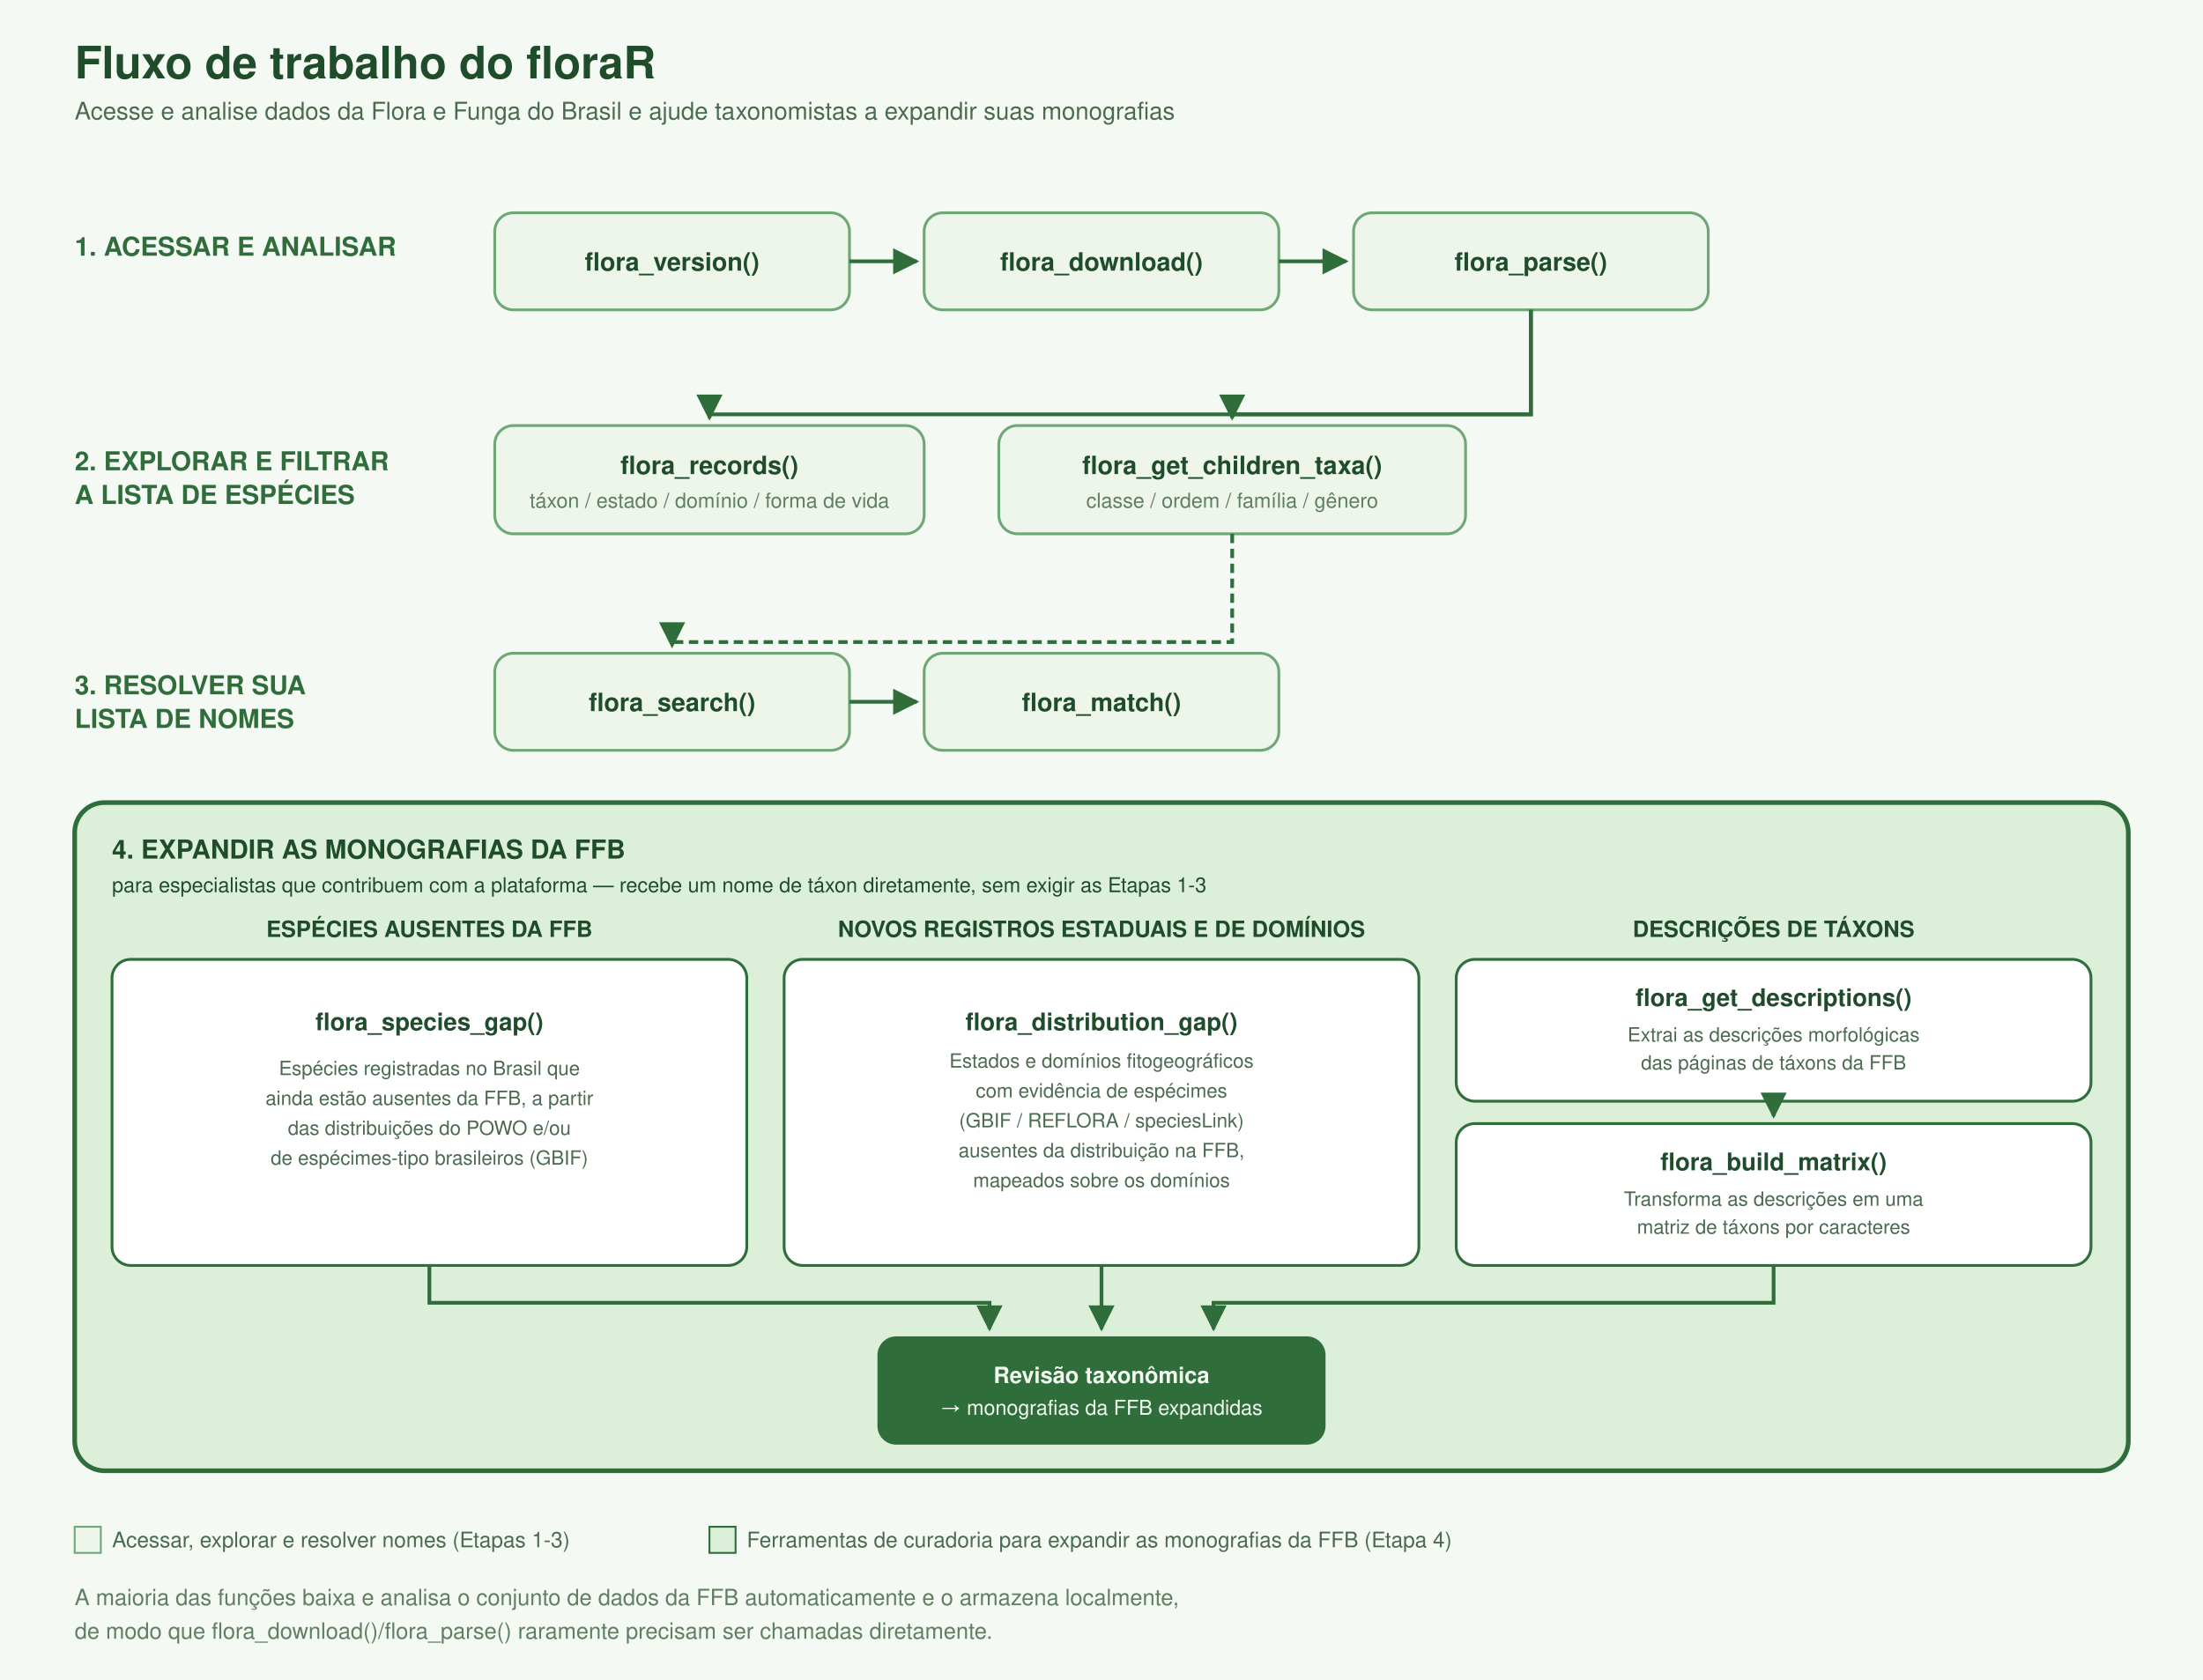
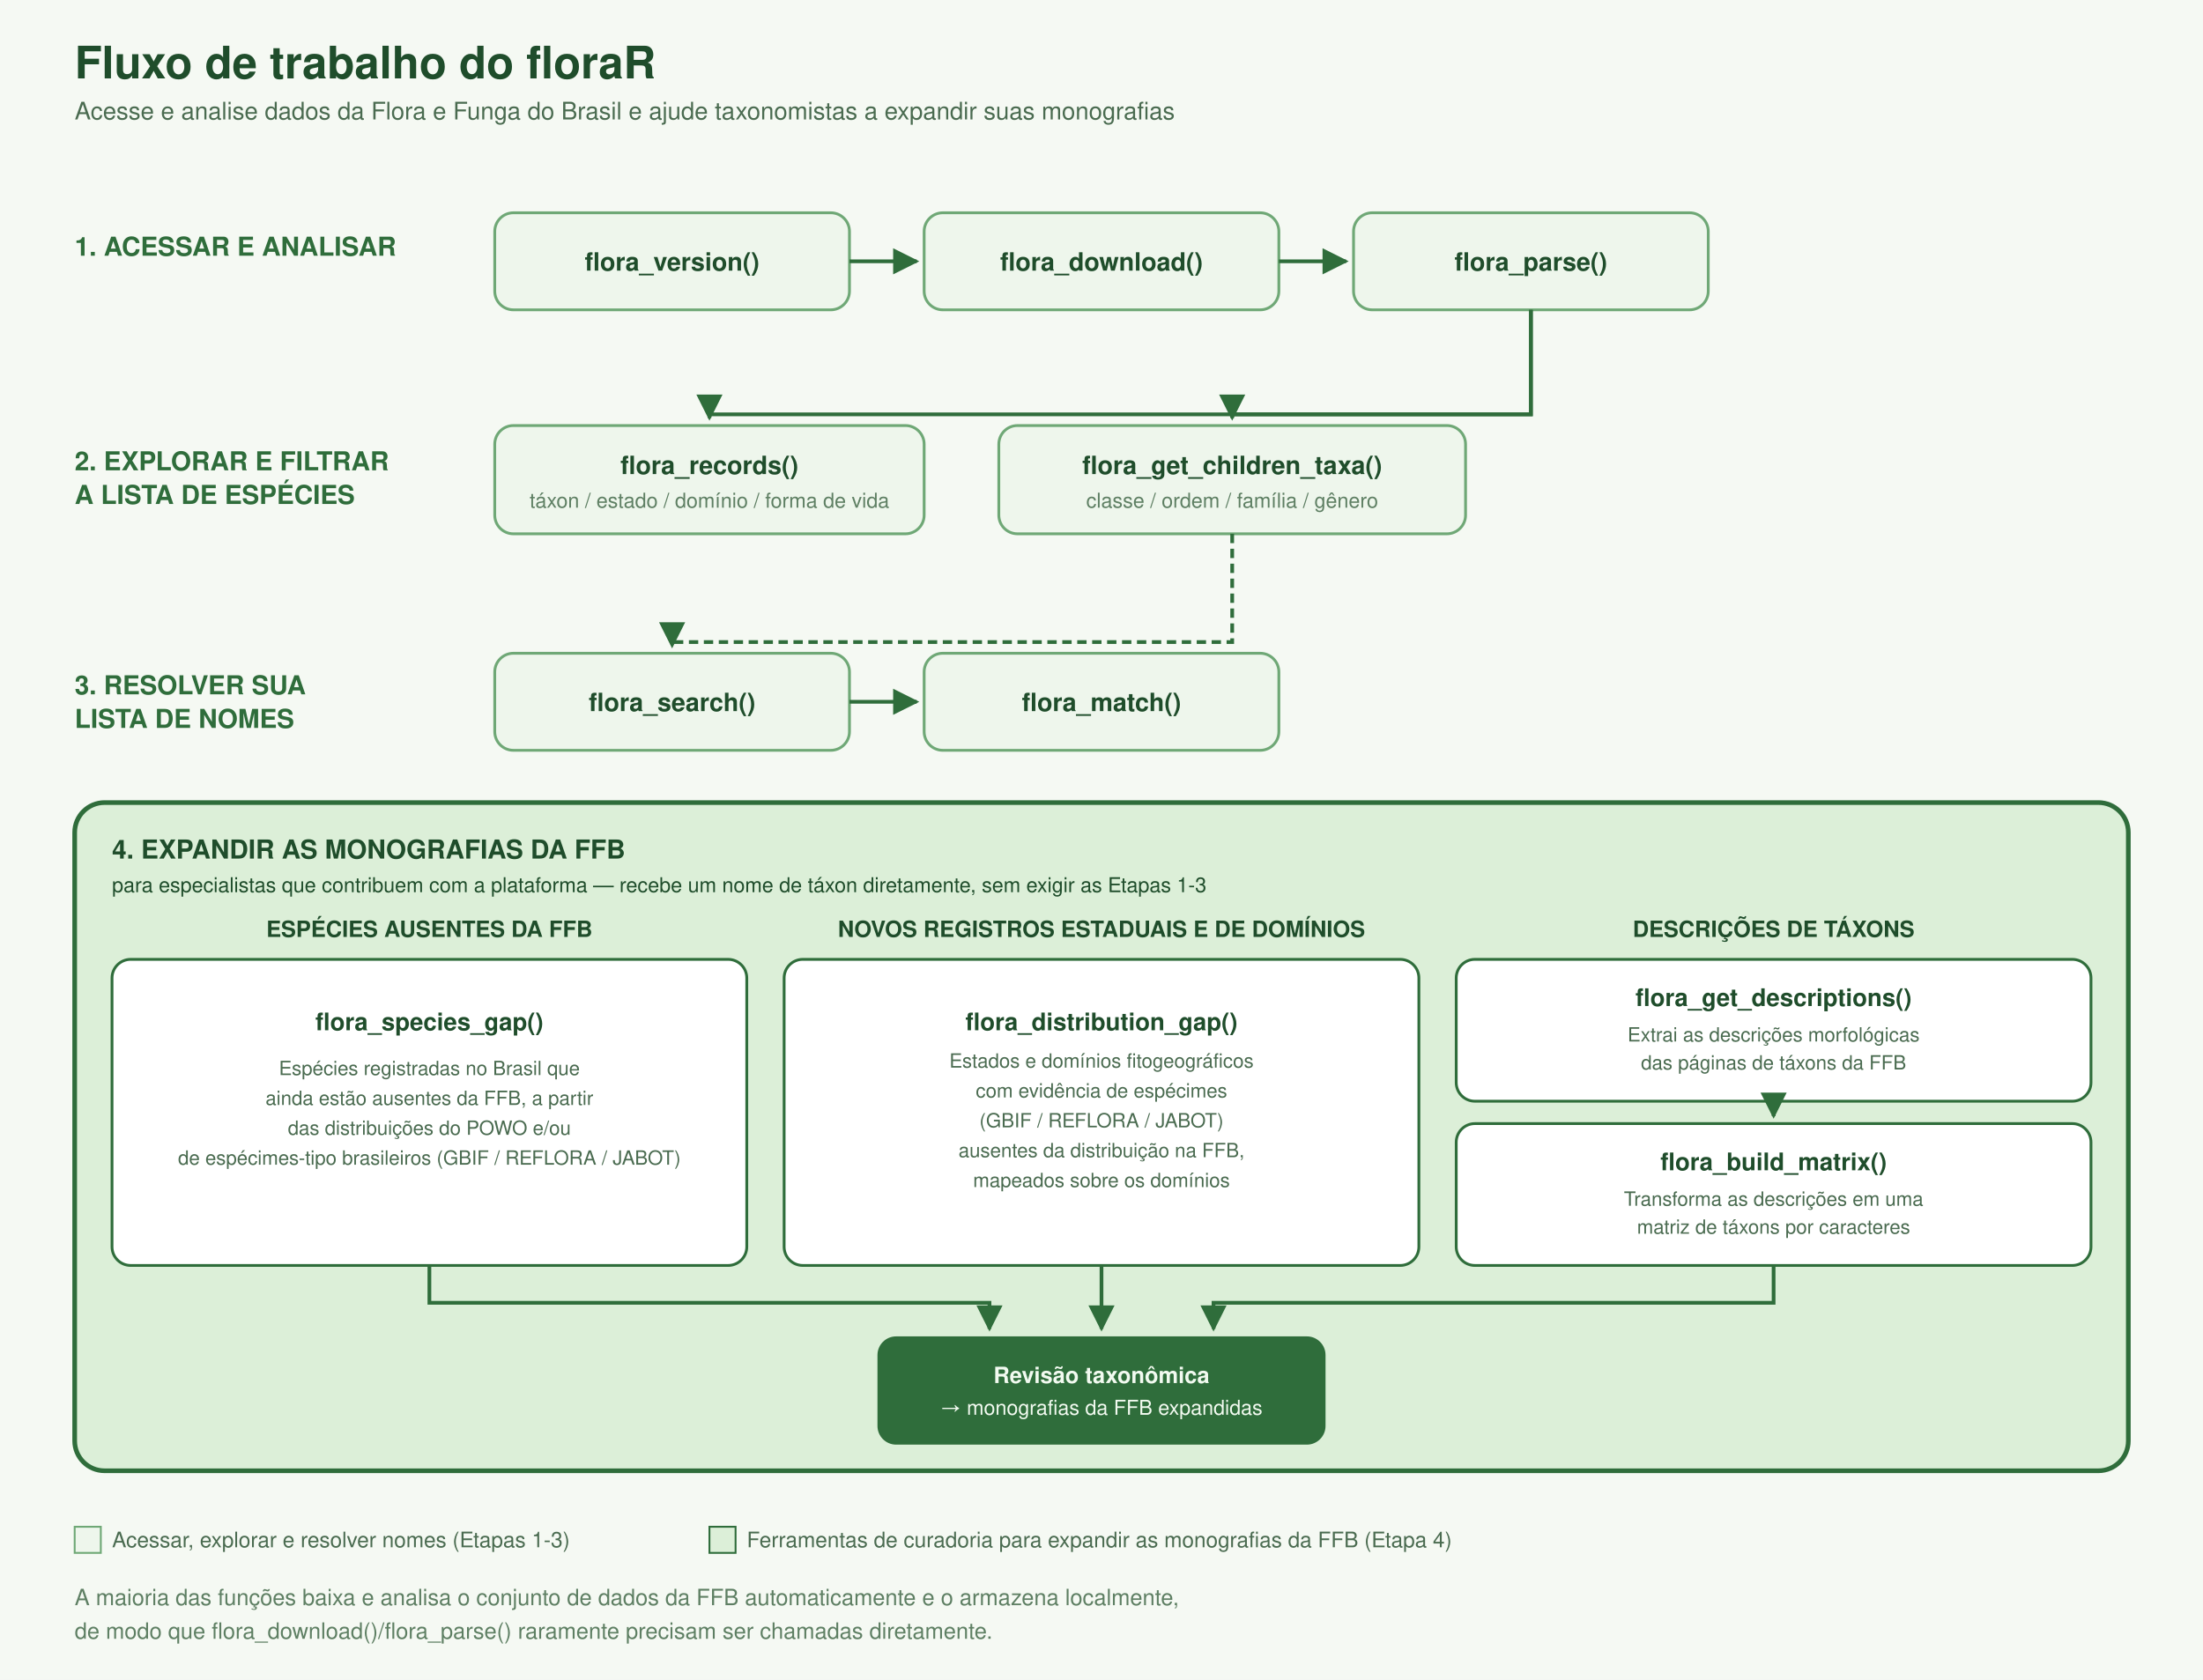
<svg xmlns="http://www.w3.org/2000/svg" viewBox="0 0 1180 900" font-family="Helvetica, Arial, sans-serif">
  <defs>
    <marker id="arrow" viewBox="0 0 10 10" refX="9" refY="5" markerWidth="7" markerHeight="7" orient="auto-start-reverse">
      <path d="M0,0 L10,5 L0,10 z" fill="#2F6D3B" />
    </marker>
  </defs>
  <rect x="0" y="0" width="1180" height="900" fill="#F5F9F3" />
  <text x="40" y="42" font-size="24" font-weight="700" fill="#1F4D2B">Fluxo de trabalho do floraR</text>
  <text x="40" y="64" font-size="13" fill="#4A6B50">Acesse e analise dados da Flora e Funga do Brasil e ajude taxonomistas a expandir suas monografias</text>
  <text x="40" y="137" font-size="14" font-weight="700" fill="#2F6D3B">1. ACESSAR E ANALISAR</text>
  <g font-size="13.5">
    <rect x="265" y="114" width="190" height="52" rx="10" fill="#EEF6EC" stroke="#6FA876" stroke-width="1.5" />
    <text x="360" y="145" text-anchor="middle" fill="#1F4D2B" font-weight="600">flora_version()</text>
    <rect x="495" y="114" width="190" height="52" rx="10" fill="#EEF6EC" stroke="#6FA876" stroke-width="1.5" />
    <text x="590" y="145" text-anchor="middle" fill="#1F4D2B" font-weight="600">flora_download()</text>
    <rect x="725" y="114" width="190" height="52" rx="10" fill="#EEF6EC" stroke="#6FA876" stroke-width="1.5" />
    <text x="820" y="145" text-anchor="middle" fill="#1F4D2B" font-weight="600">flora_parse()</text>
  </g>
  <line x1="455" y1="140" x2="491" y2="140" stroke="#2F6D3B" stroke-width="2" marker-end="url(#arrow)" />
  <line x1="685" y1="140" x2="721" y2="140" stroke="#2F6D3B" stroke-width="2" marker-end="url(#arrow)" />
  <path d="M820,166 L820,222 L380,222 L380,224" fill="none" stroke="#2F6D3B" stroke-width="2" marker-end="url(#arrow)" />
  <path d="M820,166 L820,222 L660,222 L660,224" fill="none" stroke="#2F6D3B" stroke-width="2" marker-end="url(#arrow)" />
  <text font-size="14" font-weight="700" fill="#2F6D3B">
    <tspan x="40" y="252">2. EXPLORAR E FILTRAR</tspan>
    <tspan x="40" y="270">A LISTA DE ESPÉCIES</tspan>
  </text>
  <g font-size="13.5">
    <rect x="265" y="228" width="230" height="58" rx="10" fill="#EEF6EC" stroke="#6FA876" stroke-width="1.5" />
    <text x="380" y="254" text-anchor="middle" fill="#1F4D2B" font-weight="600">flora_records()</text>
    <text x="380" y="272" text-anchor="middle" fill="#5E7F63" font-size="11">táxon / estado / domínio / forma de vida</text>
    <rect x="535" y="228" width="250" height="58" rx="10" fill="#EEF6EC" stroke="#6FA876" stroke-width="1.5" />
    <text x="660" y="254" text-anchor="middle" fill="#1F4D2B" font-weight="600">flora_get_children_taxa()</text>
    <text x="660" y="272" text-anchor="middle" fill="#5E7F63" font-size="11">classe / ordem / família / gênero</text>
  </g>
  <path d="M660,286 L660,344 L360,344 L360,346" fill="none" stroke="#2F6D3B" stroke-width="2" stroke-dasharray="5 3" marker-end="url(#arrow)" />
  <text font-size="14" font-weight="700" fill="#2F6D3B">
    <tspan x="40" y="372">3. RESOLVER SUA</tspan>
    <tspan x="40" y="390">LISTA DE NOMES</tspan>
  </text>
  <g font-size="13.5">
    <rect x="265" y="350" width="190" height="52" rx="10" fill="#EEF6EC" stroke="#6FA876" stroke-width="1.5" />
    <text x="360" y="381" text-anchor="middle" fill="#1F4D2B" font-weight="600">flora_search()</text>
    <rect x="495" y="350" width="190" height="52" rx="10" fill="#EEF6EC" stroke="#6FA876" stroke-width="1.5" />
    <text x="590" y="381" text-anchor="middle" fill="#1F4D2B" font-weight="600">flora_match()</text>
  </g>
  <line x1="455" y1="376" x2="491" y2="376" stroke="#2F6D3B" stroke-width="2" marker-end="url(#arrow)" />
  <rect x="40" y="430" width="1100" height="358" rx="16" fill="#DCEFD8" stroke="#2F6D3B" stroke-width="2.5" />
  <text x="60" y="460" font-size="14" font-weight="700" fill="#1F4D2B">4. EXPANDIR AS MONOGRAFIAS DA FFB</text>
  <text x="60" y="478" font-size="11" fill="#1F4D2B">para especialistas que contribuem com a plataforma — recebe um nome de táxon diretamente, sem exigir as Etapas 1-3</text>
  <g font-size="12" font-weight="700" fill="#1F4D2B">
    <text x="230" y="502" text-anchor="middle">ESPÉCIES AUSENTES DA FFB</text>
    <text x="590" y="502" text-anchor="middle">NOVOS REGISTROS ESTADUAIS E DE DOMÍNIOS</text>
    <text x="950" y="502" text-anchor="middle">DESCRIÇÕES DE TÁXONS</text>
  </g>
  <g font-size="13">
    <rect x="60" y="514" width="340" height="164" rx="10" fill="#FFFFFF" stroke="#2F6D3B" stroke-width="1.5" />
    <text x="230" y="552" text-anchor="middle" fill="#1F4D2B" font-weight="600">flora_species_gap()</text>
    <text x="230" y="576" text-anchor="middle" fill="#4A6B50" font-size="10.5">Espécies registradas no Brasil que</text>
    <text x="230" y="592" text-anchor="middle" fill="#4A6B50" font-size="10.5">ainda estão ausentes da FFB, a partir</text>
    <text x="230" y="608" text-anchor="middle" fill="#4A6B50" font-size="10.5">das distribuições do POWO e/ou</text>
-     <text x="230" y="624" text-anchor="middle" fill="#4A6B50" font-size="10.5">de espécimes-tipo brasileiros (GBIF)</text>
+     <text x="230" y="624" text-anchor="middle" fill="#4A6B50" font-size="10.5">de espécimes-tipo brasileiros (GBIF / REFLORA / JABOT)</text>
    <rect x="420" y="514" width="340" height="164" rx="10" fill="#FFFFFF" stroke="#2F6D3B" stroke-width="1.5" />
    <text x="590" y="552" text-anchor="middle" fill="#1F4D2B" font-weight="600">flora_distribution_gap()</text>
    <text x="590" y="572" text-anchor="middle" fill="#4A6B50" font-size="10.5">Estados e domínios fitogeográficos</text>
    <text x="590" y="588" text-anchor="middle" fill="#4A6B50" font-size="10.5">com evidência de espécimes</text>
-     <text x="590" y="604" text-anchor="middle" fill="#4A6B50" font-size="10.5">(GBIF / REFLORA / speciesLink)</text>
+     <text x="590" y="604" text-anchor="middle" fill="#4A6B50" font-size="10.5">(GBIF / REFLORA / JABOT)</text>
    <text x="590" y="620" text-anchor="middle" fill="#4A6B50" font-size="10.5">ausentes da distribuição na FFB,</text>
    <text x="590" y="636" text-anchor="middle" fill="#4A6B50" font-size="10.5">mapeados sobre os domínios</text>
    <rect x="780" y="514" width="340" height="76" rx="10" fill="#FFFFFF" stroke="#2F6D3B" stroke-width="1.5" />
    <text x="950" y="539" text-anchor="middle" fill="#1F4D2B" font-weight="600">flora_get_descriptions()</text>
    <text x="950" y="558" text-anchor="middle" fill="#4A6B50" font-size="10.5">Extrai as descrições morfológicas</text>
    <text x="950" y="573" text-anchor="middle" fill="#4A6B50" font-size="10.5">das páginas de táxons da FFB</text>
    <rect x="780" y="602" width="340" height="76" rx="10" fill="#FFFFFF" stroke="#2F6D3B" stroke-width="1.5" />
    <text x="950" y="627" text-anchor="middle" fill="#1F4D2B" font-weight="600">flora_build_matrix()</text>
    <text x="950" y="646" text-anchor="middle" fill="#4A6B50" font-size="10.5">Transforma as descrições em uma</text>
    <text x="950" y="661" text-anchor="middle" fill="#4A6B50" font-size="10.5">matriz de táxons por caracteres</text>
  </g>
  <line x1="950" y1="590" x2="950" y2="598" stroke="#2F6D3B" stroke-width="2" marker-end="url(#arrow)" />
  <rect x="470" y="716" width="240" height="58" rx="10" fill="#2F6D3B" />
  <text x="590" y="741" text-anchor="middle" fill="#F2FAF0" font-weight="700">Revisão taxonômica</text>
  <text x="590" y="758" text-anchor="middle" fill="#F2FAF0" font-size="11">→ monografias da FFB expandidas</text>
  <path d="M230,678 L230,698 L530,698 L530,712" fill="none" stroke="#2F6D3B" stroke-width="2" marker-end="url(#arrow)" />
  <line x1="590" y1="678" x2="590" y2="712" stroke="#2F6D3B" stroke-width="2" marker-end="url(#arrow)" />
  <path d="M950,678 L950,698 L650,698 L650,712" fill="none" stroke="#2F6D3B" stroke-width="2" marker-end="url(#arrow)" />
  <g font-size="11.5" fill="#4A6B50">
    <rect x="40" y="818" width="14" height="14" fill="#EEF6EC" stroke="#6FA876" />
    <text x="60" y="829">Acessar, explorar e resolver nomes (Etapas 1-3)</text>
    <rect x="380" y="818" width="14" height="14" fill="#DCEFD8" stroke="#2F6D3B" />
    <text x="400" y="829">Ferramentas de curadoria para expandir as monografias da FFB (Etapa 4)</text>
  </g>
  <text x="40" y="860" font-size="12" fill="#5E7F63">A maioria das funções baixa e analisa o conjunto de dados da FFB automaticamente e o armazena localmente,</text>
  <text x="40" y="878" font-size="12" fill="#5E7F63">de modo que flora_download()/flora_parse() raramente precisam ser chamadas diretamente.</text>
</svg>
